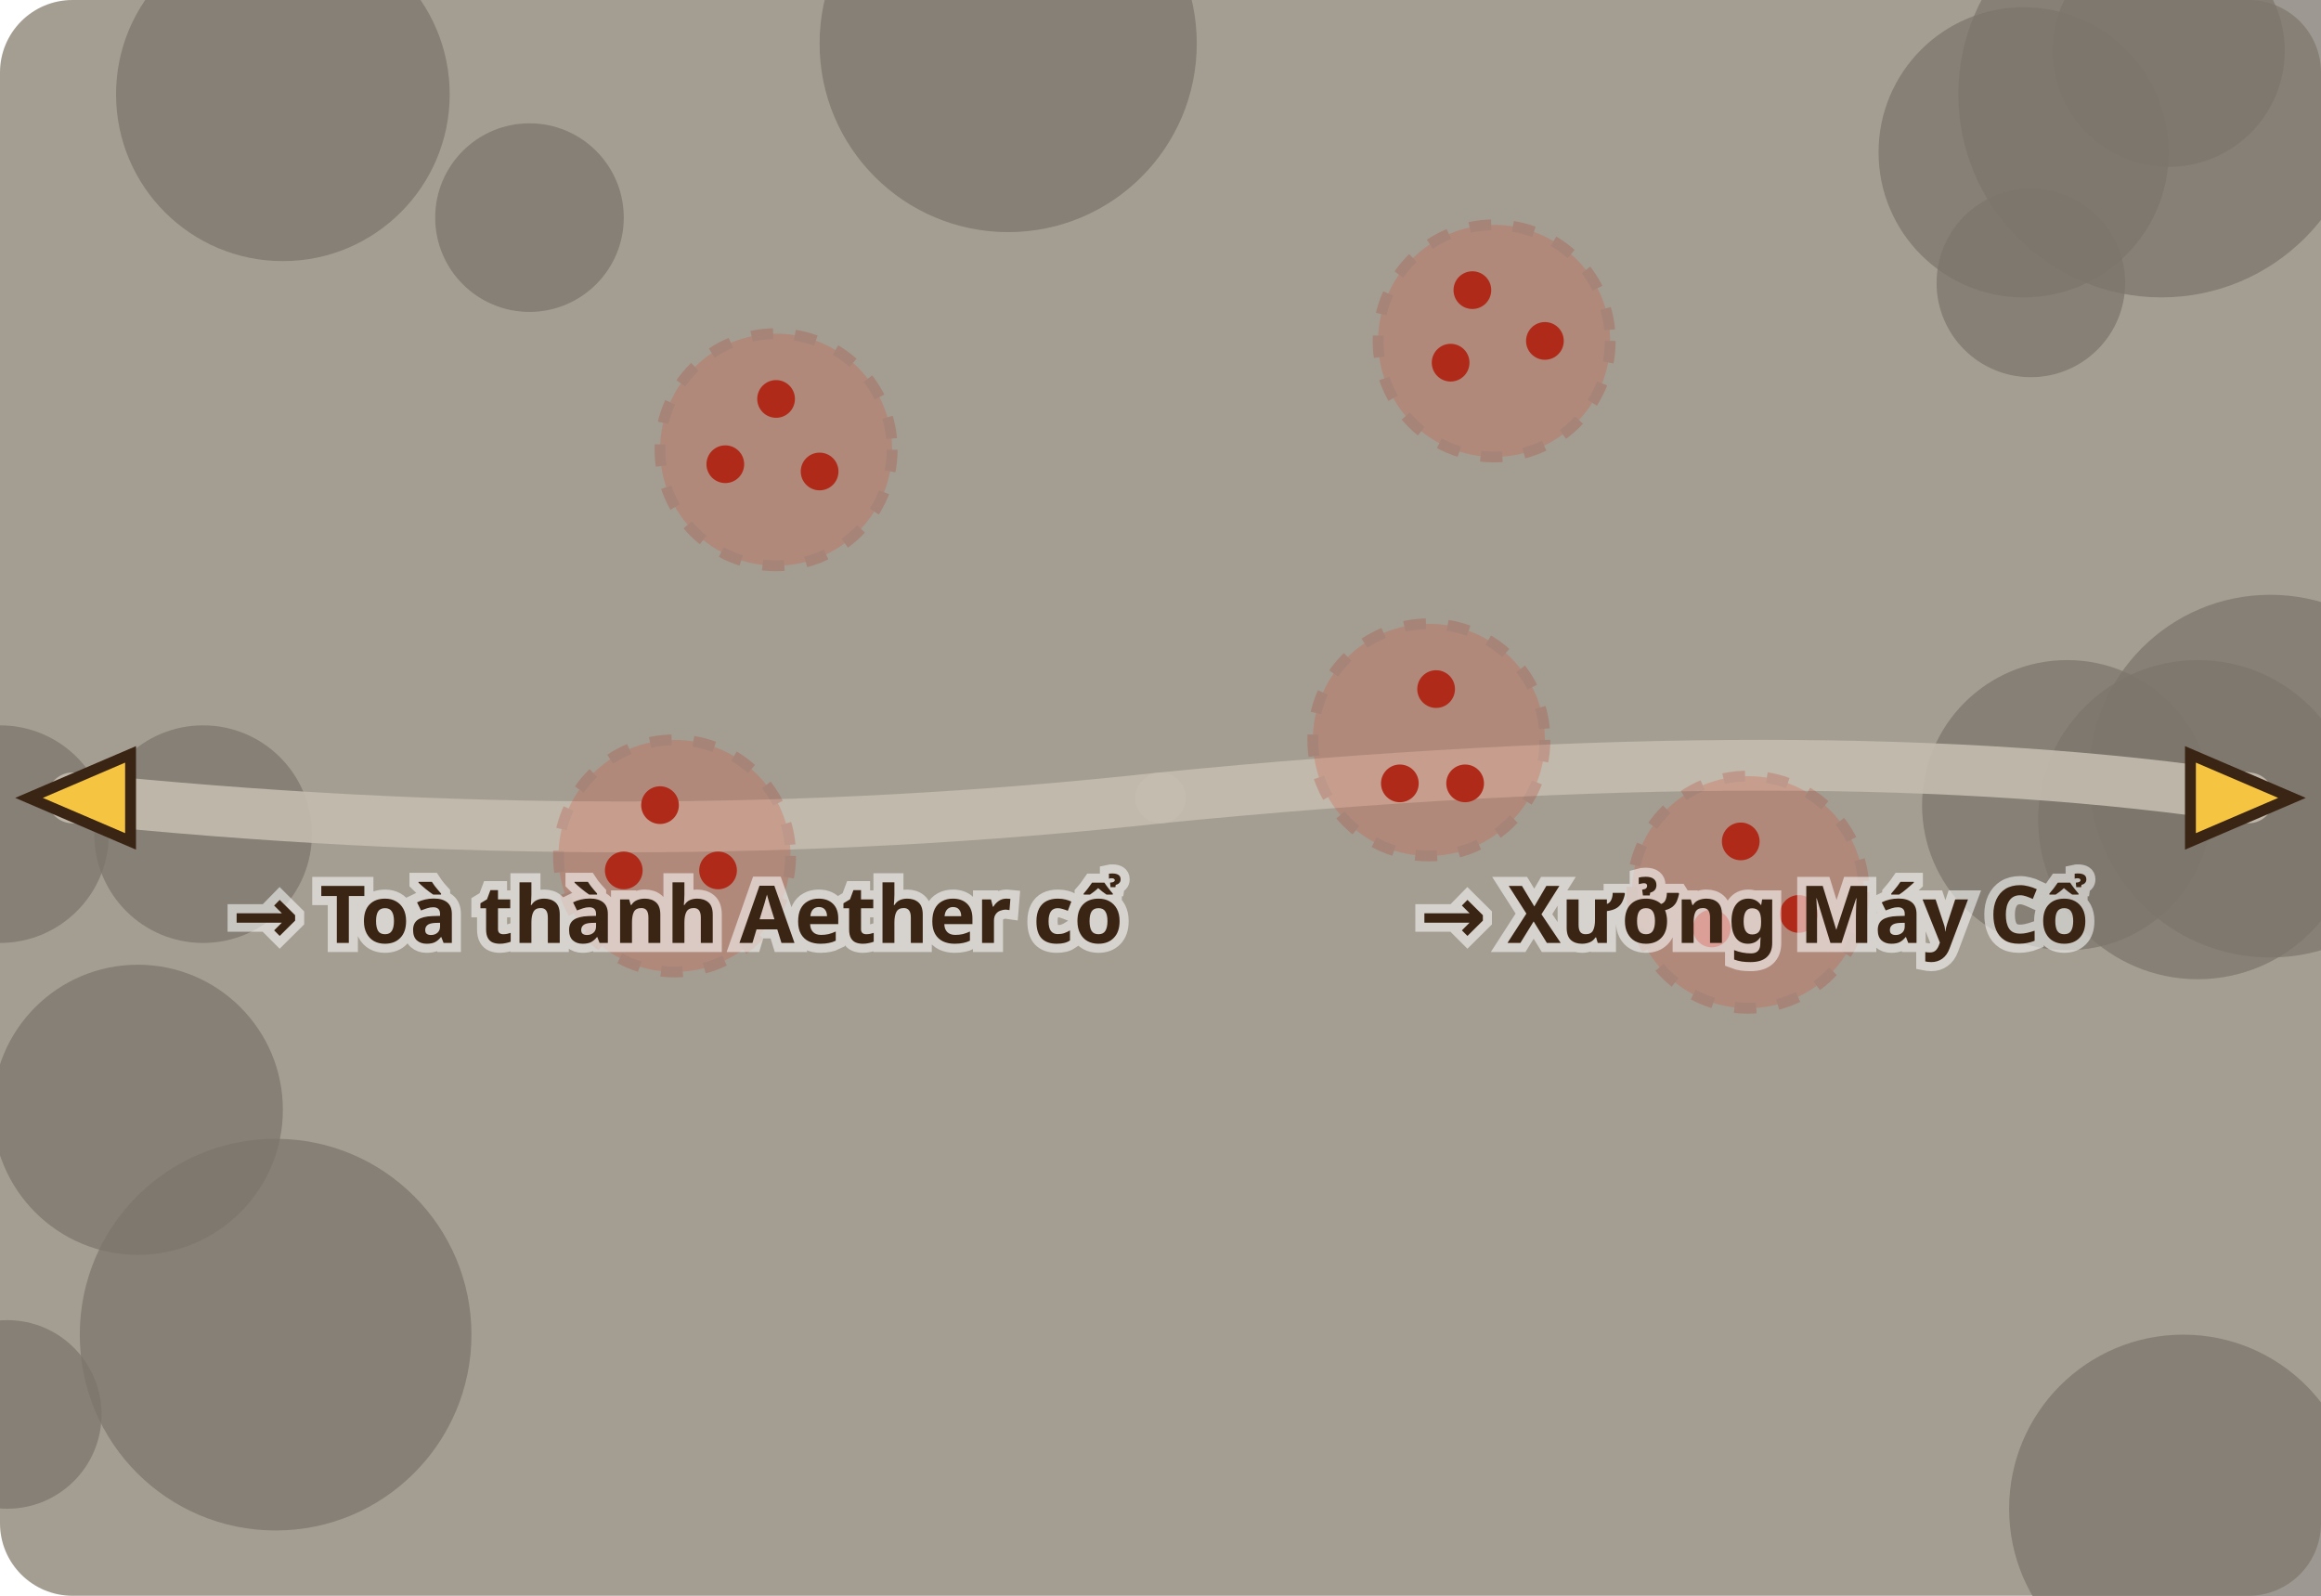
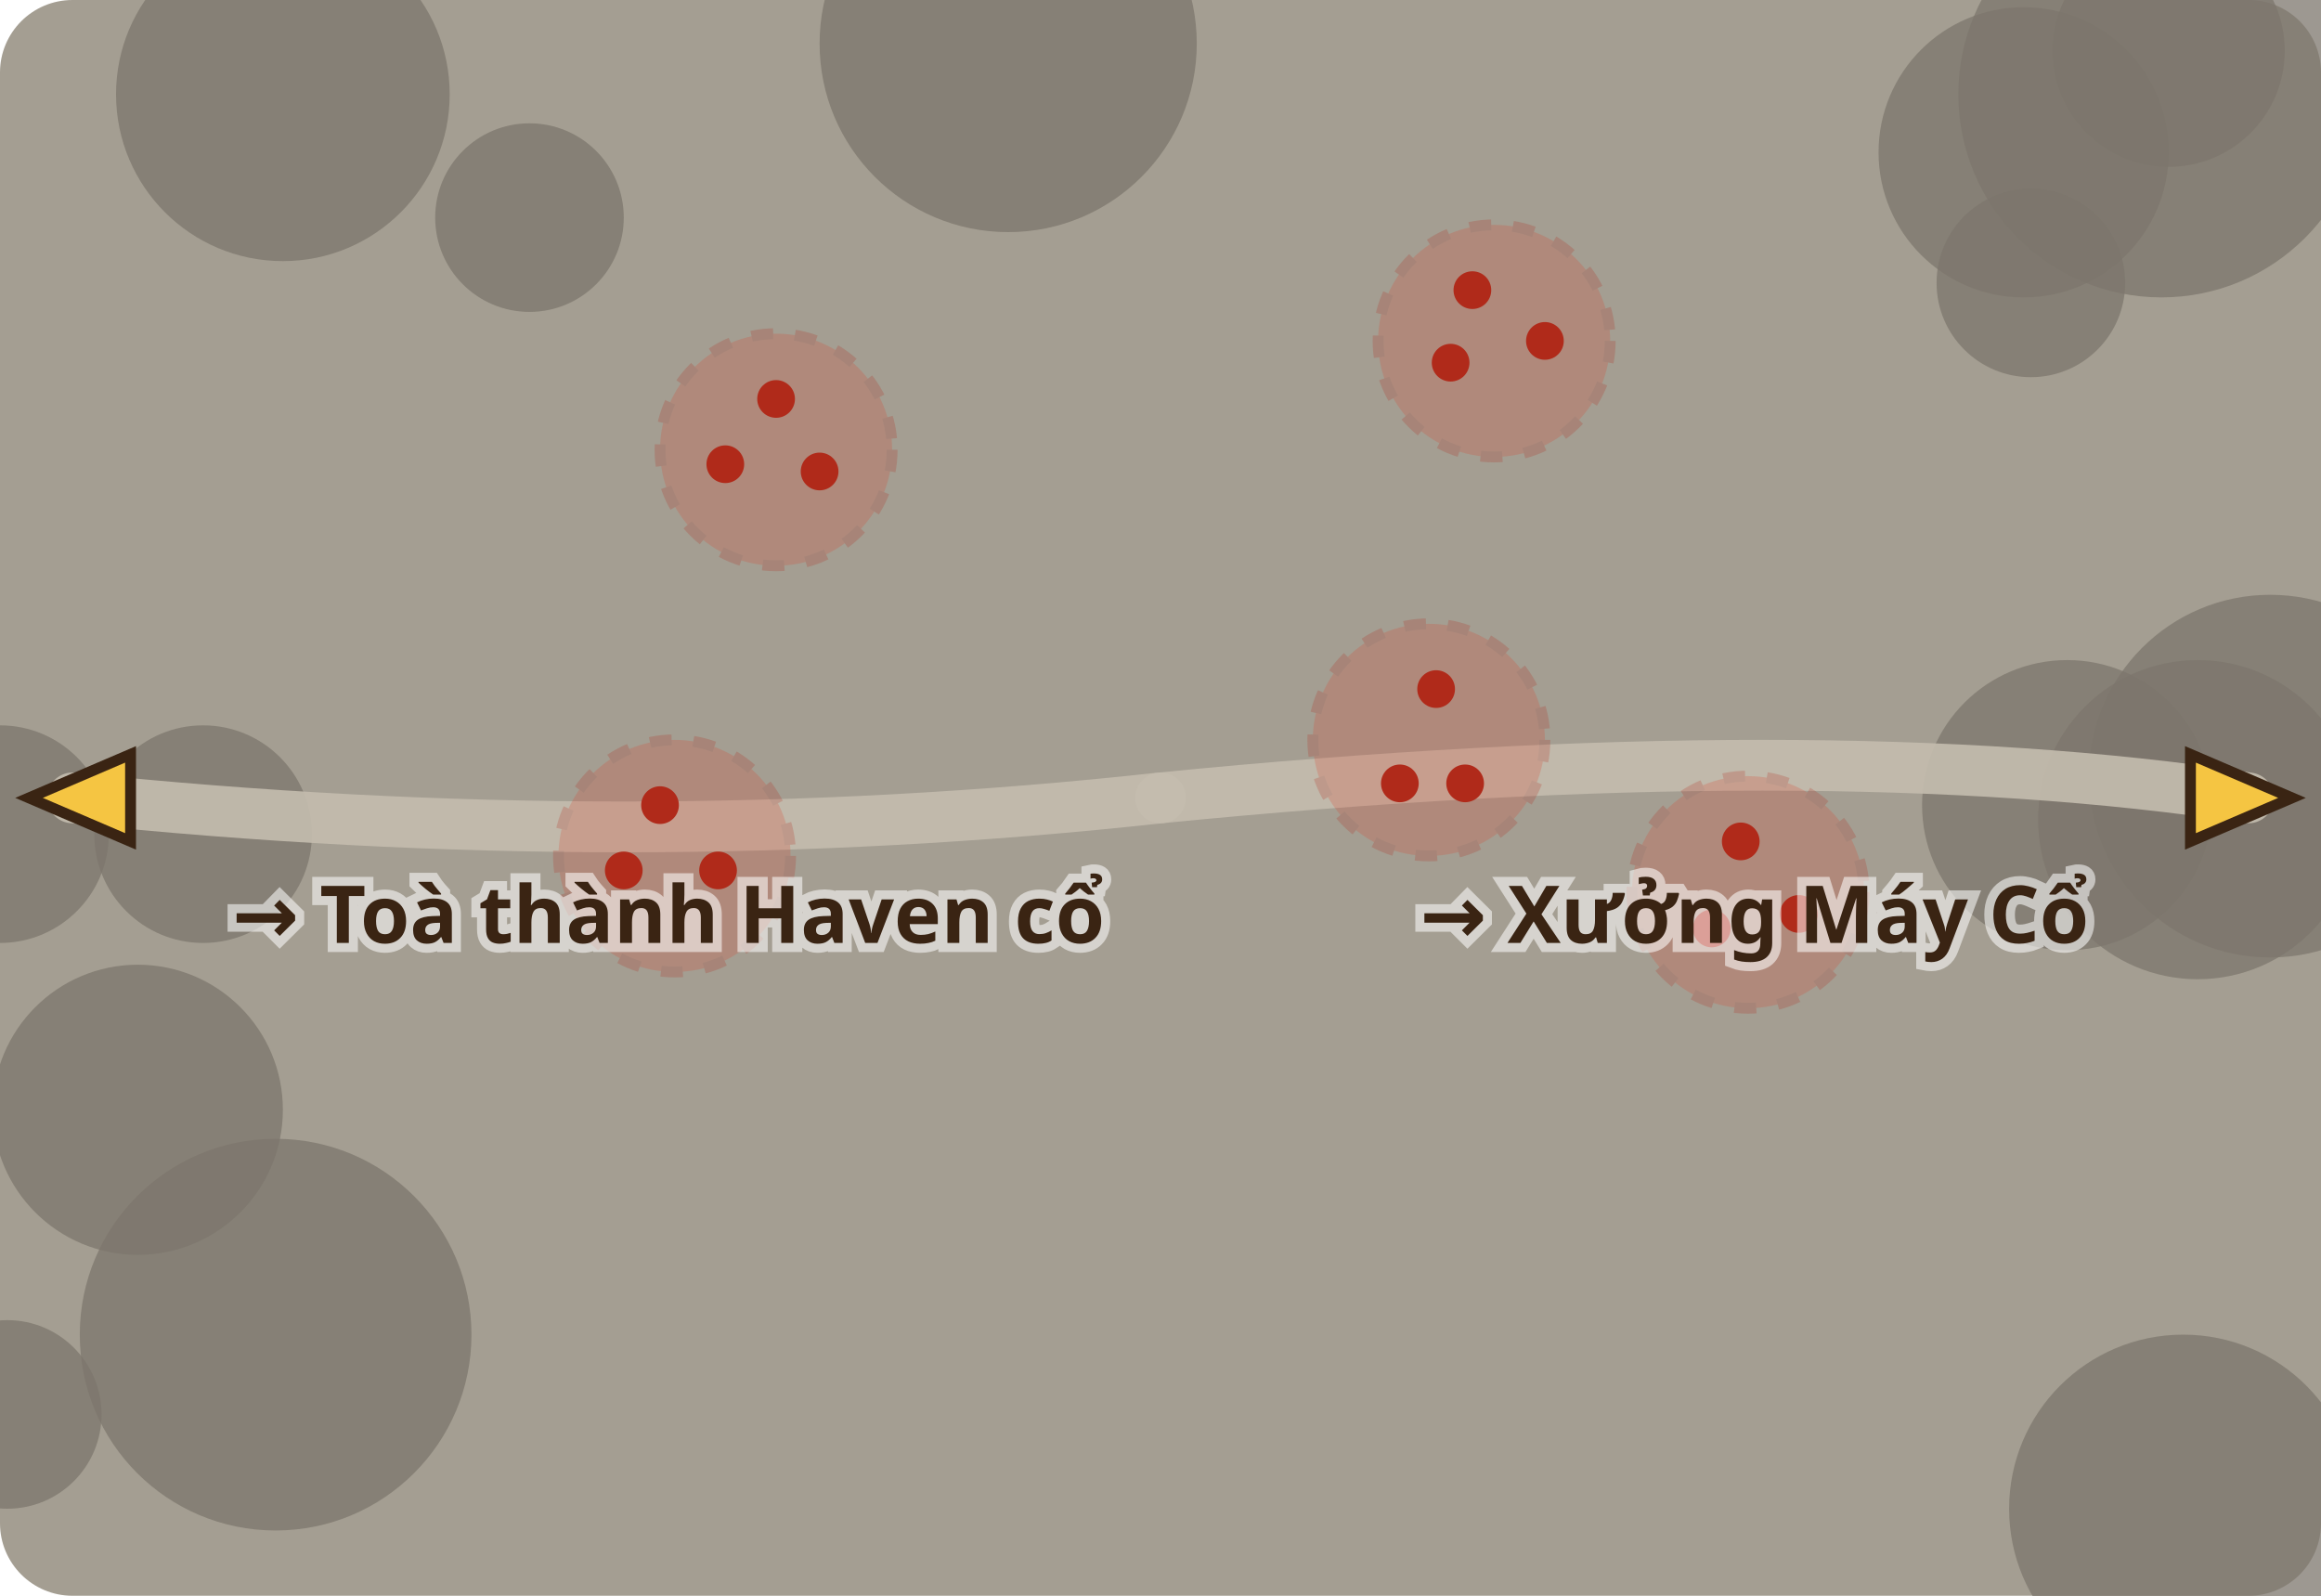
<svg xmlns="http://www.w3.org/2000/svg" viewBox="0 0 320 220" role="img" aria-label="Phác thảo Phố Đổ Nát">
  <rect x="0" y="0" width="320" height="220" rx="10" fill="#a49e92" />
  <circle cx="38" cy="184" r="27" fill="#7c766c" opacity=".75" />
  <circle cx="28" cy="115" r="15" fill="#7c766c" opacity=".75" />
  <circle cx="313" cy="107" r="25" fill="#7c766c" opacity=".75" />
  <circle cx="19" cy="153" r="20" fill="#7c766c" opacity=".75" />
  <circle cx="301" cy="208" r="24" fill="#7c766c" opacity=".75" />
  <circle cx="299" cy="7" r="16" fill="#7c766c" opacity=".75" />
  <circle cx="39" cy="13" r="23" fill="#7c766c" opacity=".75" />
  <circle cx="279" cy="21" r="20" fill="#7c766c" opacity=".75" />
  <circle cx="298" cy="13" r="28" fill="#7c766c" opacity=".75" />
  <circle cx="139" cy="6" r="26" fill="#7c766c" opacity=".75" />
  <circle cx="303" cy="113" r="22" fill="#7c766c" opacity=".75" />
  <circle cx="280" cy="39" r="13" fill="#7c766c" opacity=".75" />
  <circle cx="0" cy="115" r="15" fill="#7c766c" opacity=".75" />
  <circle cx="1" cy="195" r="13" fill="#7c766c" opacity=".75" />
  <circle cx="73" cy="30" r="13" fill="#7c766c" opacity=".75" />
  <circle cx="285" cy="111" r="20" fill="#7c766c" opacity=".75" />
  <path d="M10 110 Q 87 118 160 110" stroke="#c4bcae" stroke-width="7" fill="none" stroke-linecap="round" opacity=".9" />
  <path d="M310 110 Q 251 101 160 110" stroke="#c4bcae" stroke-width="7" fill="none" stroke-linecap="round" opacity=".9" />
  <circle cx="93" cy="118" r="16" fill="#d9422b" opacity=".22" stroke="#b02a1a" stroke-width="1.5" stroke-dasharray="3 3" />
  <circle cx="99" cy="120" r="2.6" fill="#b02a1a" />
  <circle cx="86" cy="120" r="2.6" fill="#b02a1a" />
  <circle cx="91" cy="111" r="2.6" fill="#b02a1a" />
  <circle cx="206" cy="47" r="16" fill="#d9422b" opacity=".22" stroke="#b02a1a" stroke-width="1.5" stroke-dasharray="3 3" />
  <circle cx="213" cy="47" r="2.6" fill="#b02a1a" />
  <circle cx="200" cy="50" r="2.6" fill="#b02a1a" />
  <circle cx="203" cy="40" r="2.6" fill="#b02a1a" />
  <circle cx="241" cy="123" r="16" fill="#d9422b" opacity=".22" stroke="#b02a1a" stroke-width="1.5" stroke-dasharray="3 3" />
  <circle cx="248" cy="126" r="2.6" fill="#b02a1a" />
  <circle cx="236" cy="128" r="2.6" fill="#b02a1a" />
  <circle cx="240" cy="116" r="2.6" fill="#b02a1a" />
  <circle cx="107" cy="62" r="16" fill="#d9422b" opacity=".22" stroke="#b02a1a" stroke-width="1.5" stroke-dasharray="3 3" />
  <circle cx="113" cy="65" r="2.6" fill="#b02a1a" />
  <circle cx="100" cy="64" r="2.6" fill="#b02a1a" />
  <circle cx="107" cy="55" r="2.6" fill="#b02a1a" />
  <circle cx="197" cy="102" r="16" fill="#d9422b" opacity=".22" stroke="#b02a1a" stroke-width="1.5" stroke-dasharray="3 3" />
  <circle cx="202" cy="108" r="2.6" fill="#b02a1a" />
  <circle cx="193" cy="108" r="2.6" fill="#b02a1a" />
  <circle cx="198" cy="95" r="2.6" fill="#b02a1a" />
  <polygon points="4,110 18,104 18,116" fill="#f5c542" stroke="#3a2413" stroke-width="1.5" />
-   <text x="32" y="130" font-size="11" font-weight="700" fill="#3a2413" text-anchor="start" font-family="Nunito, system-ui, sans-serif" paint-order="stroke" stroke="rgba(255,255,255,.55)" stroke-width="2.5">→ Toà thành Aether cổ</text>
+   <text x="32" y="130" font-size="11" font-weight="700" fill="#3a2413" text-anchor="start" font-family="Nunito, system-ui, sans-serif" paint-order="stroke" stroke="rgba(255,255,255,.55)" stroke-width="2.5">→ Toà thành Haven cổ</text>
  <polygon points="316,110 302,116 302,104" fill="#f5c542" stroke="#3a2413" stroke-width="1.5" />
  <text x="288" y="130" font-size="11" font-weight="700" fill="#3a2413" text-anchor="end" font-family="Nunito, system-ui, sans-serif" paint-order="stroke" stroke="rgba(255,255,255,.55)" stroke-width="2.5">→ Xưởng Máy Cổ</text>
</svg>
